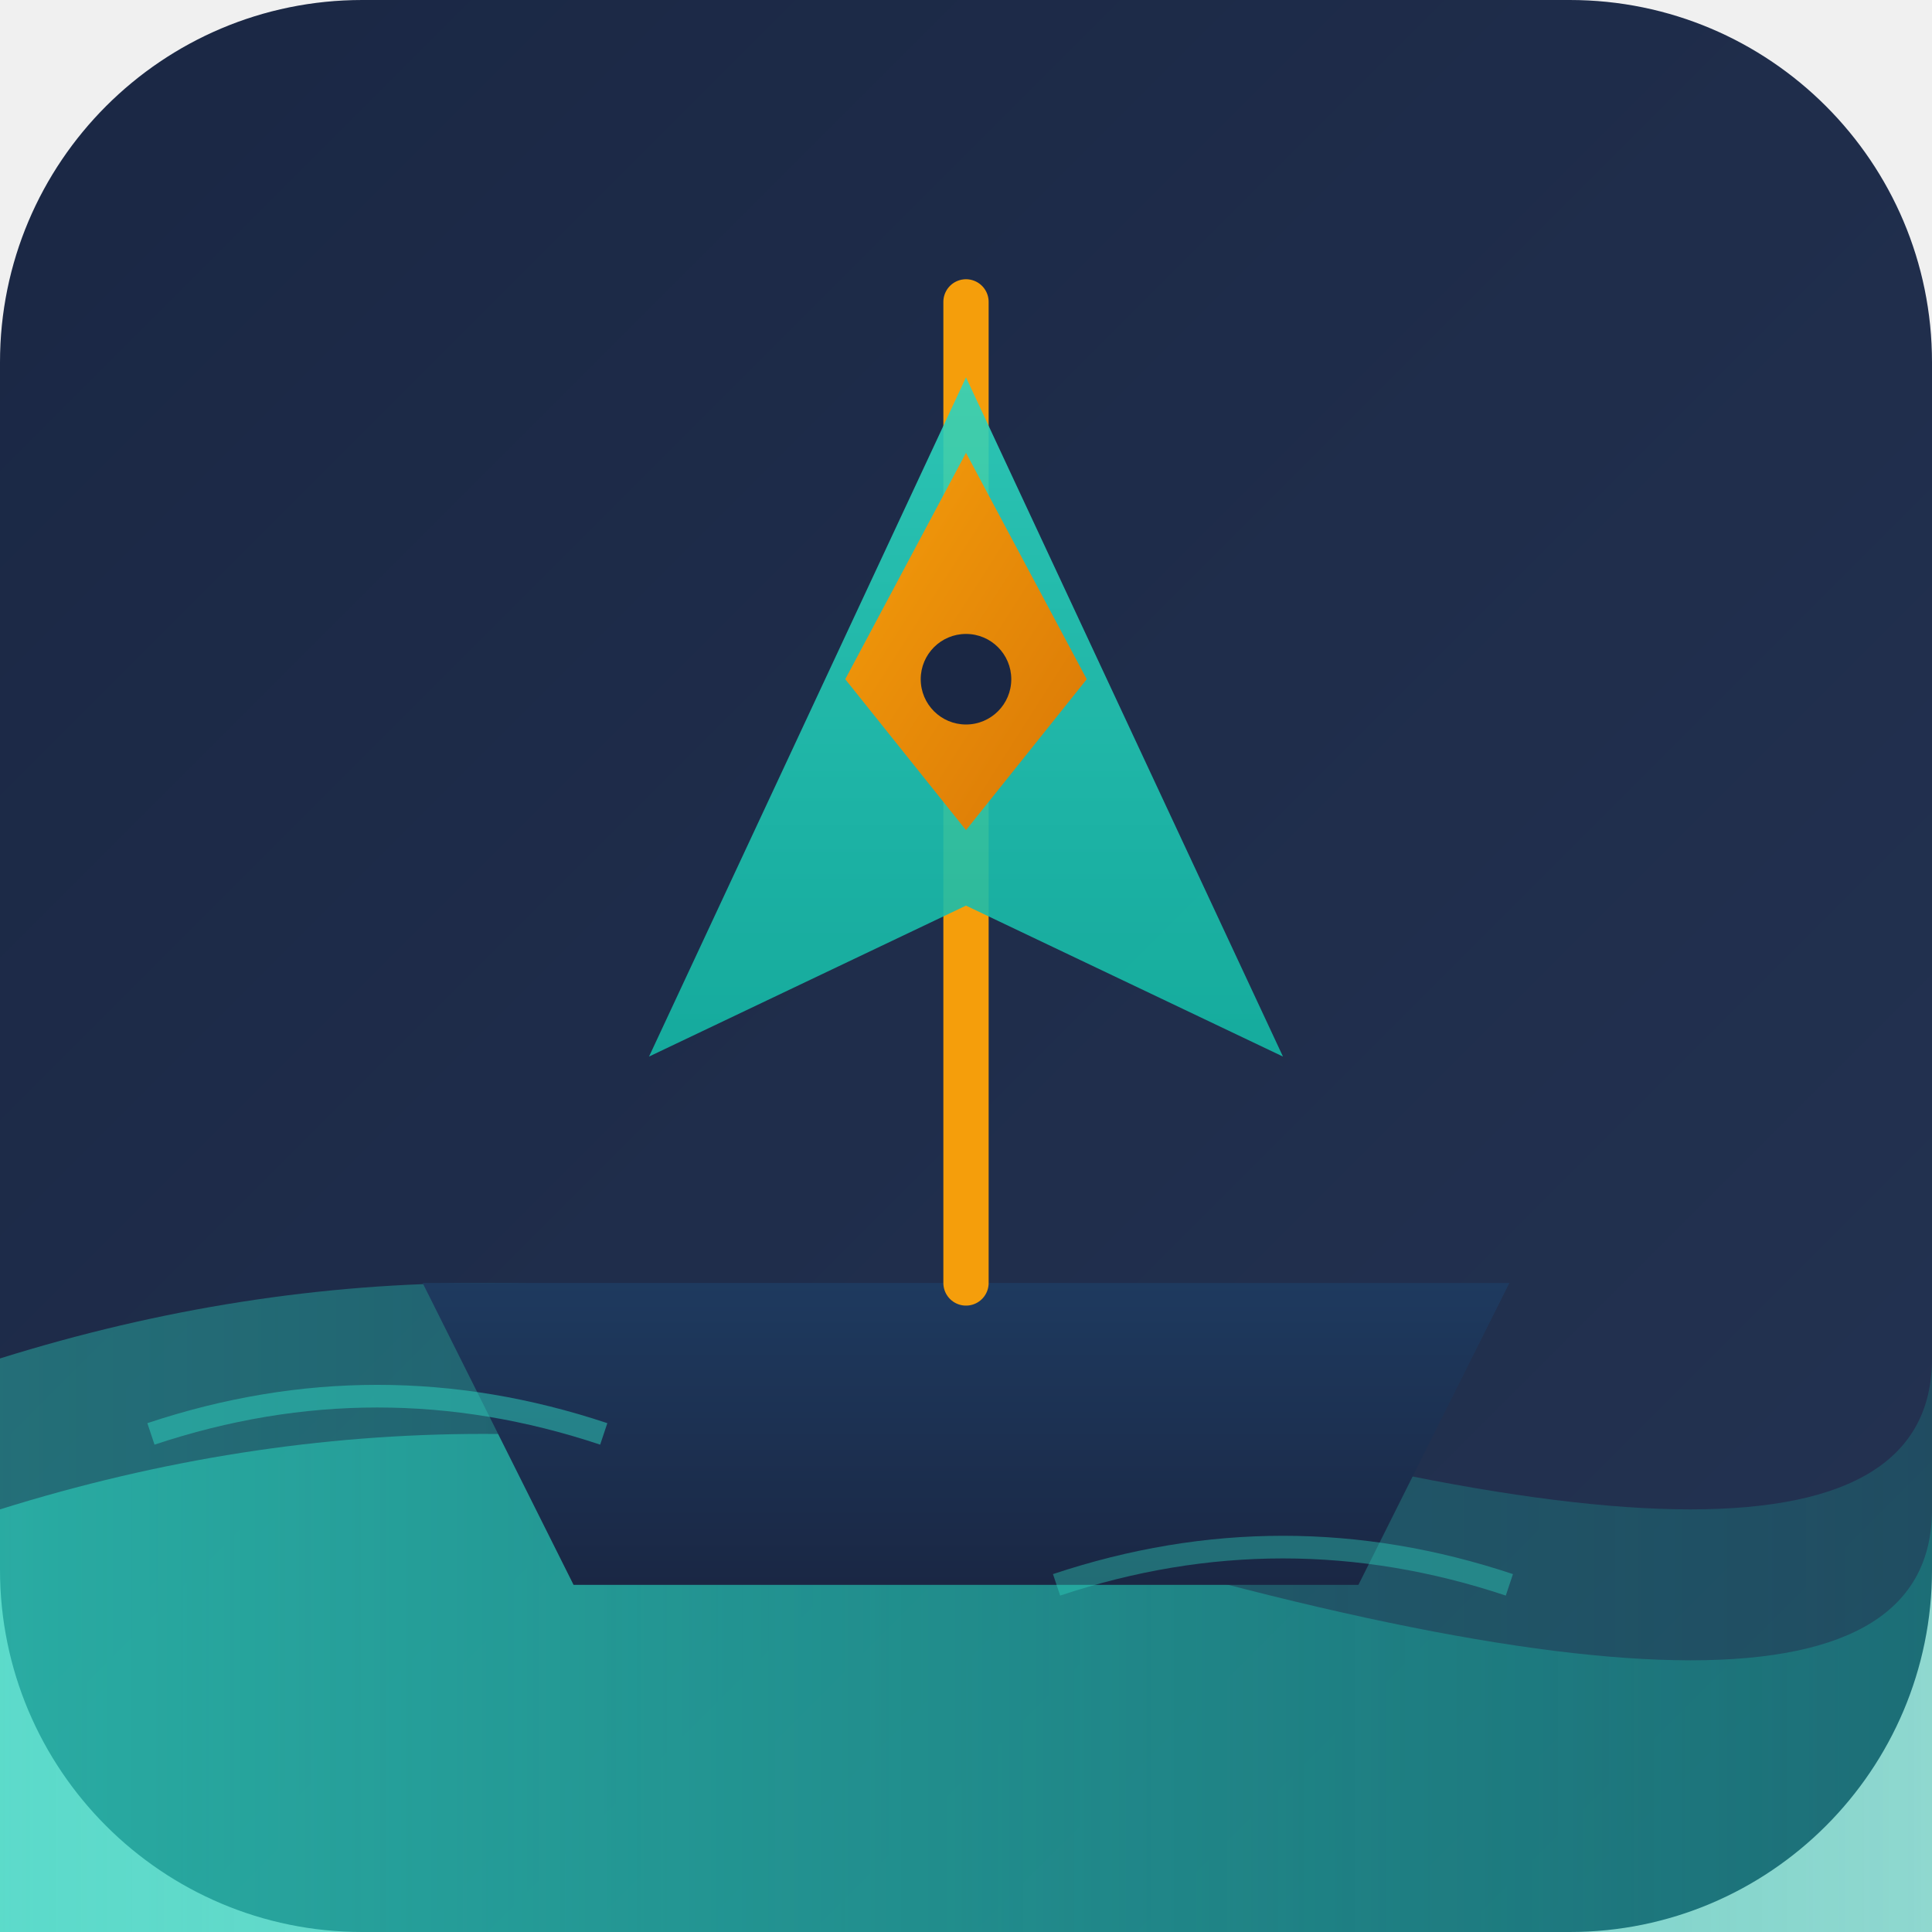
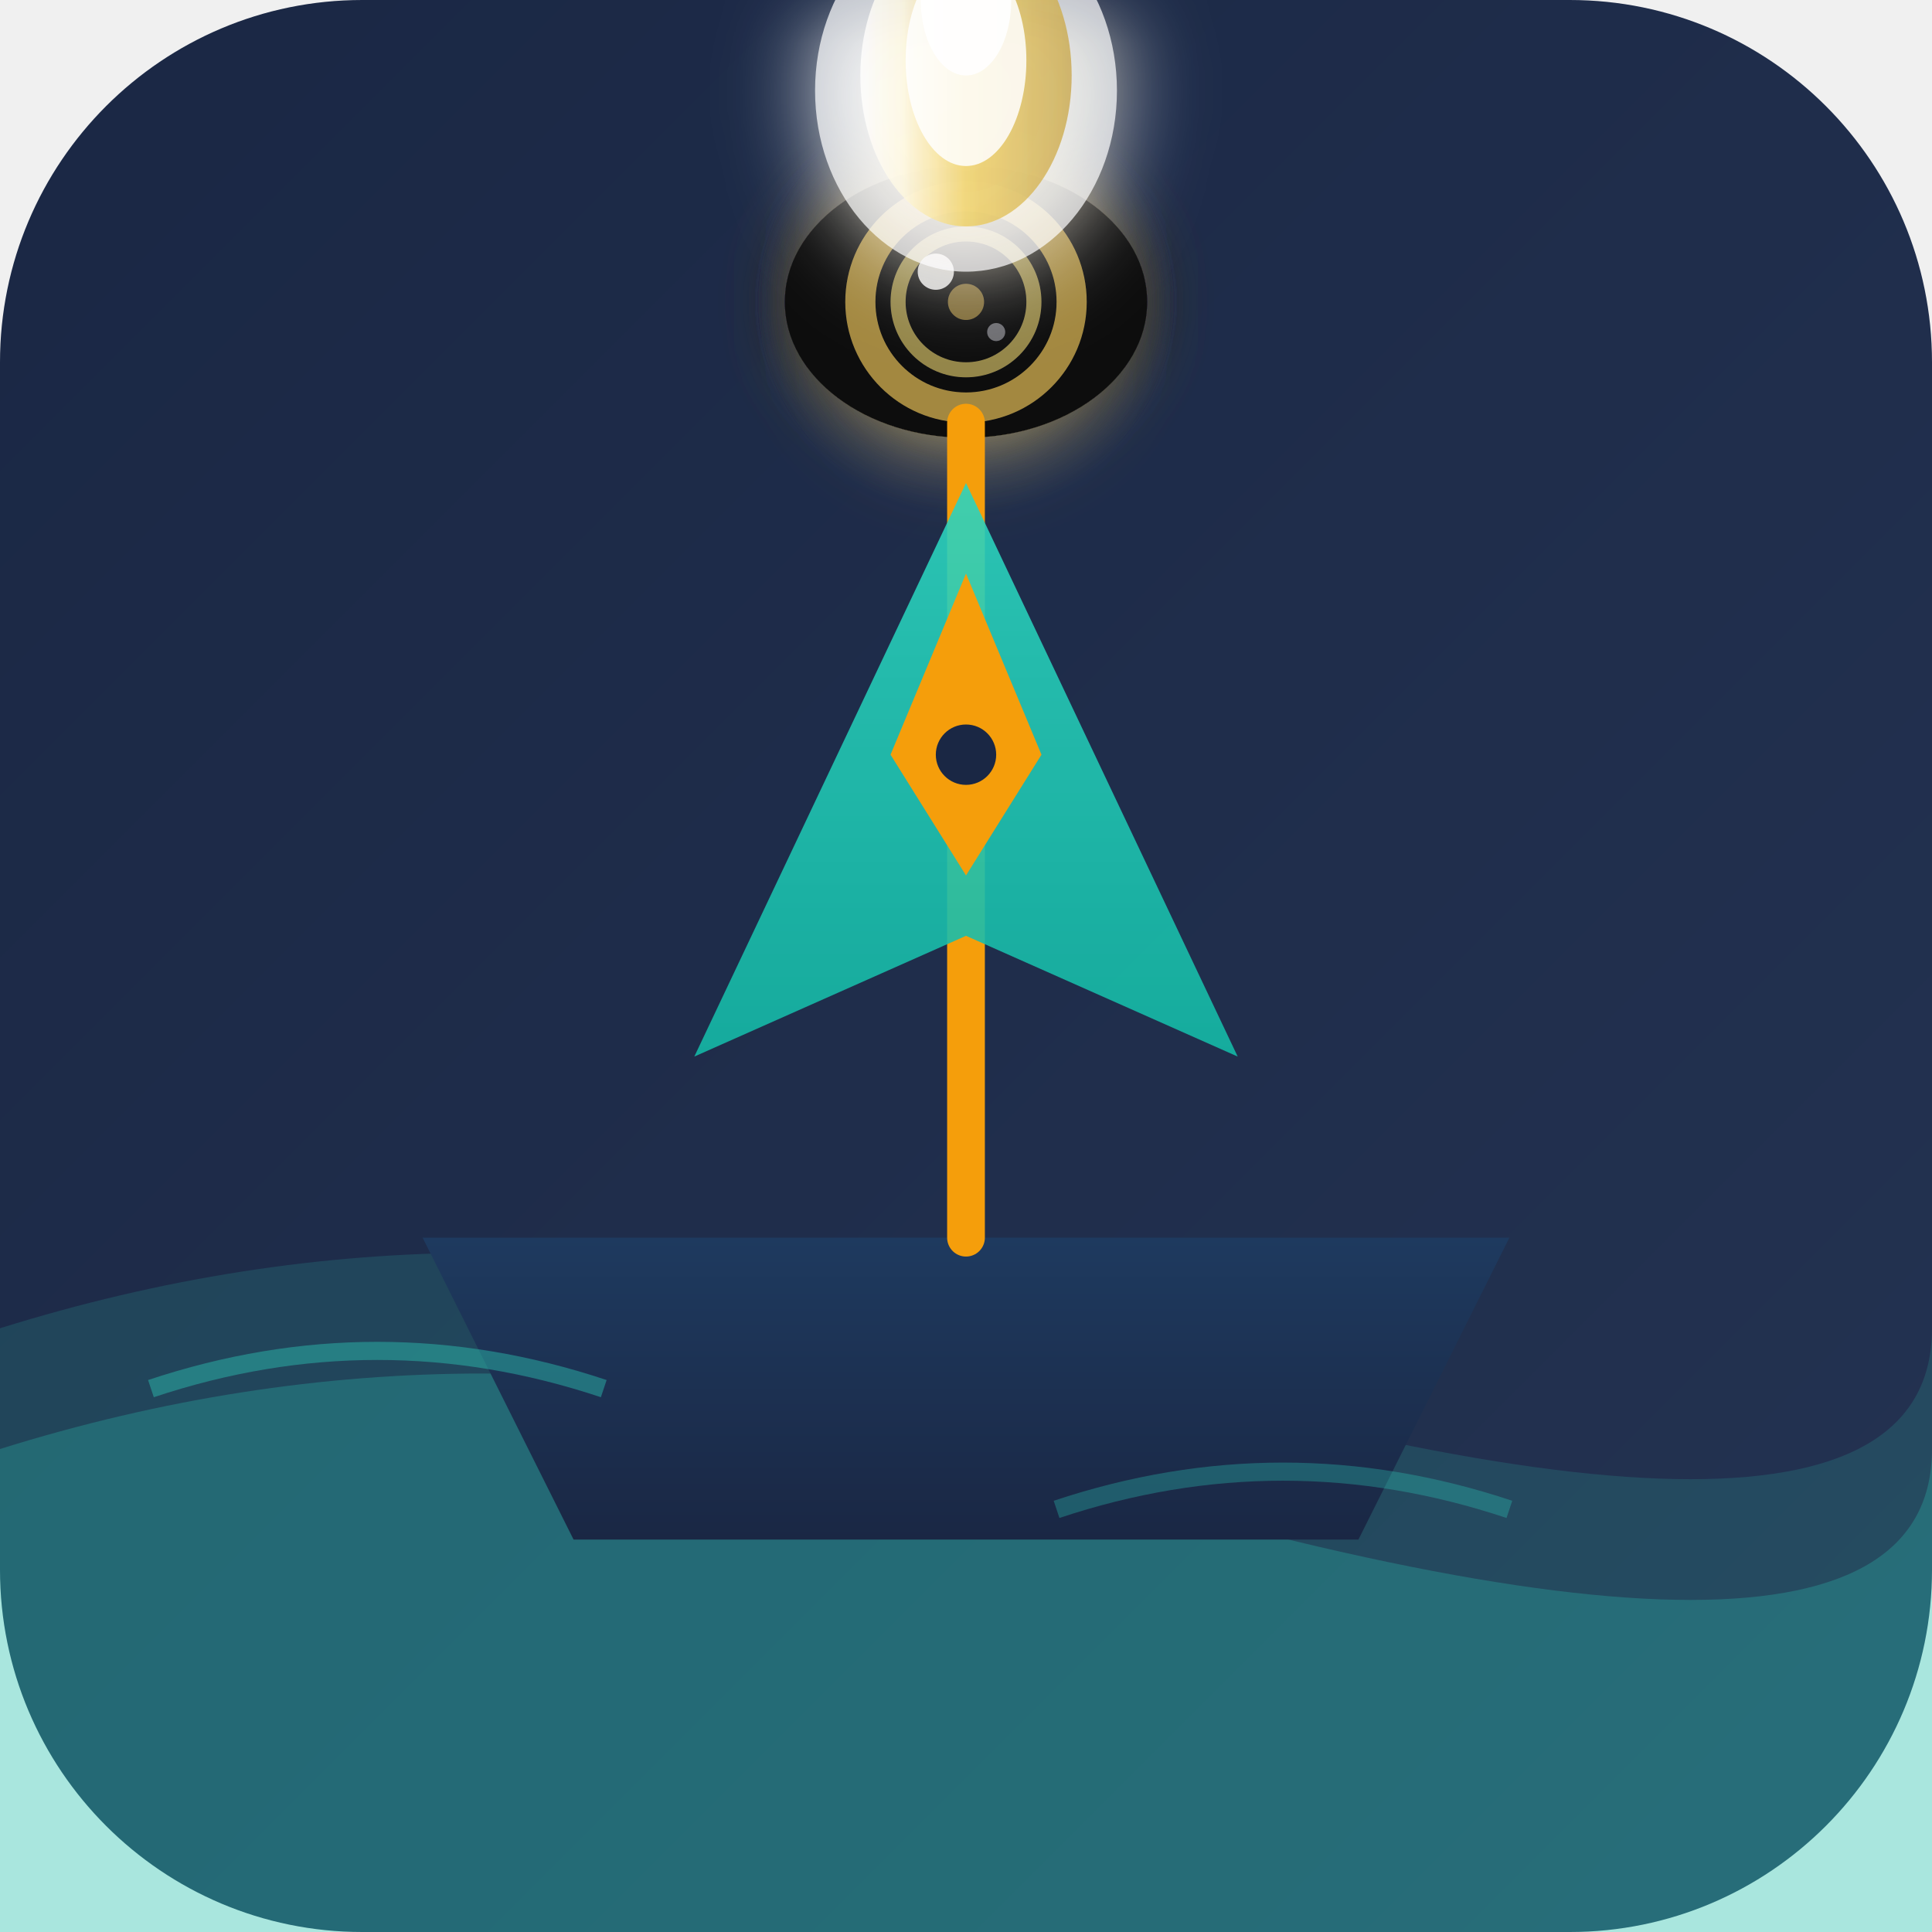
<svg xmlns="http://www.w3.org/2000/svg" viewBox="0 0 128 128">
  <defs>
    <linearGradient id="bg" x1="0%" y1="0%" x2="100%" y2="100%">
      <stop offset="0%" style="stop-color:#1a2744" />
      <stop offset="100%" style="stop-color:#243352" />
    </linearGradient>
    <linearGradient id="sail" x1="0%" y1="0%" x2="0%" y2="100%">
      <stop offset="0%" style="stop-color:#2dd4bf" />
      <stop offset="100%" style="stop-color:#14b8a6" />
    </linearGradient>
    <linearGradient id="hull" x1="0%" y1="0%" x2="0%" y2="100%">
      <stop offset="0%" style="stop-color:#1e3a5f" />
      <stop offset="100%" style="stop-color:#1a2744" />
    </linearGradient>
-     <linearGradient id="wave1" x1="0%" y1="0%" x2="100%" y2="0%">
-       <stop offset="0%" style="stop-color:#2dd4bf;stop-opacity:0.6" />
-       <stop offset="100%" style="stop-color:#14b8a6;stop-opacity:0.3" />
+     <linearGradient id="flameCore" cx="50%" cy="75%" r="50%">
+       <stop offset="0%" stop-color="#fff" />
+       <stop offset="20%" stop-color="#fff8e0" />
+       <stop offset="50%" stop-color="#f0d060" />
+       <stop offset="100%" stop-color="#c9a84c" />
    </linearGradient>
-     <linearGradient id="wave2" x1="0%" y1="0%" x2="100%" y2="0%">
-       <stop offset="0%" style="stop-color:#2dd4bf;stop-opacity:0.4" />
-       <stop offset="100%" style="stop-color:#14b8a6;stop-opacity:0.2" />
+     <radialGradient id="eyeGlow" cx="50%" cy="50%" r="50%">
+       <stop offset="0%" stop-color="#fff" stop-opacity="0.9" />
+       <stop offset="40%" stop-color="#fff8e0" stop-opacity="0.5" />
+       <stop offset="100%" stop-color="#c9a84c" stop-opacity="0" />
+     </radialGradient>
+     <linearGradient id="ankhGold" x1="64" y1="2" x2="64" y2="48">
+       <stop offset="0%" stop-color="#f0d870" />
+       <stop offset="50%" stop-color="#c9a84c" />
+       <stop offset="100%" stop-color="#8b6914" />
    </linearGradient>
-     <linearGradient id="compass" x1="0%" y1="0%" x2="100%" y2="100%">
-       <stop offset="0%" style="stop-color:#f59e0b" />
-       <stop offset="100%" style="stop-color:#d97706" />
-     </linearGradient>
+     <filter id="flameGlow" x="-50%" y="-50%" width="200%" height="200%">
+       <feGaussianBlur stdDeviation="3" result="blur" />
+       <feMerge>
+         <feMergeNode in="blur" />
+         <feMergeNode in="SourceGraphic" />
+       </feMerge>
+     </filter>
+     <filter id="eyeGlowFilter" x="-30%" y="-30%" width="160%" height="160%">
+       <feGaussianBlur stdDeviation="2" result="blur" />
+       <feMerge>
+         <feMergeNode in="blur" />
+         <feMergeNode in="SourceGraphic" />
+       </feMerge>
+     </filter>
  </defs>
  <rect width="128" height="128" rx="24" fill="url(#bg)" />
-   <path d="M0 90 Q32 80 64 90 Q128 110 128 90 L128 128 L0 128Z" fill="url(#wave2)" />
-   <path d="M0 100 Q32 90 64 100 Q128 120 128 100 L128 128 L0 128Z" fill="url(#wave1)" />
-   <path d="M28 85 L100 85 L90 105 L38 105Z" fill="url(#hull)" />
-   <line x1="64" y1="20" x2="64" y2="85" stroke="#f59e0b" stroke-width="3" stroke-linecap="round" />
-   <path d="M64 25 L85 70 L64 60 L43 70 Z" fill="url(#sail)" opacity="0.9" />
-   <polygon points="64,30 72,45 64,55 56,45" fill="url(#compass)" />
-   <circle cx="64" cy="45" r="3" fill="#1a2744" />
-   <path d="M10 95 Q25 90 40 95" stroke="#2dd4bf" stroke-width="1.5" fill="none" opacity="0.5" />
-   <path d="M70 105 Q85 100 100 105" stroke="#2dd4bf" stroke-width="1.5" fill="none" opacity="0.4" />
+   <g filter="url(#eyeGlowFilter)" transform="translate(0, -2)">
+     <circle cx="64" cy="22" r="14" fill="url(#eyeGlow)" opacity="0.5" />
+     <ellipse cx="64" cy="22" rx="12" ry="9" fill="#0a0a0f" />
+     <circle cx="64" cy="22" r="7" fill="none" stroke="#c9a84c" stroke-width="2" opacity="0.8" />
+     <circle cx="64" cy="22" r="4.5" fill="none" stroke="#f0d870" stroke-width="1" opacity="0.6" />
+     <circle cx="64" cy="22" r="2.5" fill="#0a0a0f" />
+     <circle cx="62" cy="20" r="1.2" fill="#fff" opacity="0.8" />
+     <circle cx="66" cy="24" r="0.6" fill="#fff" opacity="0.4" />
+     <circle cx="64" cy="22" r="1.2" fill="#c9a84c" opacity="0.6" />
+   </g>
+   <g filter="url(#flameGlow)" transform="translate(0, -4)">
+     <ellipse cx="64" cy="10" rx="10" ry="12" fill="#fff" opacity="0.7" />
+     <ellipse cx="64" cy="9" rx="7" ry="10" fill="url(#flameCore)" opacity="0.8" />
+     <ellipse cx="64" cy="8" rx="4" ry="7" fill="#fff" opacity="0.85" />
+     <ellipse cx="64" cy="4" rx="3" ry="5" fill="#fff" opacity="0.9" />
+   </g>
+   <path d="M0 88 Q32 78 64 88 Q128 108 128 88 L128 128 L0 128Z" fill="#2dd4bf" opacity="0.15" />
+   <path d="M0 96 Q32 86 64 96 Q128 116 128 96 L128 128 L0 128Z" fill="#2dd4bf" opacity="0.25" />
+   <path d="M28 82 L100 82 L90 102 L38 102Z" fill="url(#hull)" />
+   <line x1="64" y1="28" x2="64" y2="82" stroke="#f59e0b" stroke-width="2.5" stroke-linecap="round" />
+   <path d="M64 32 L82 70 L64 62 L46 70 Z" fill="url(#sail)" opacity="0.9" />
+   <polygon points="64,38 69,50 64,58 59,50" fill="#f59e0b" />
+   <circle cx="64" cy="50" r="2" fill="#1a2744" />
+   <path d="M10 92 Q25 87 40 92" stroke="#2dd4bf" stroke-width="1.2" fill="none" opacity="0.4" />
+   <path d="M70 100 Q85 95 100 100" stroke="#2dd4bf" stroke-width="1.2" fill="none" opacity="0.3" />
</svg>
